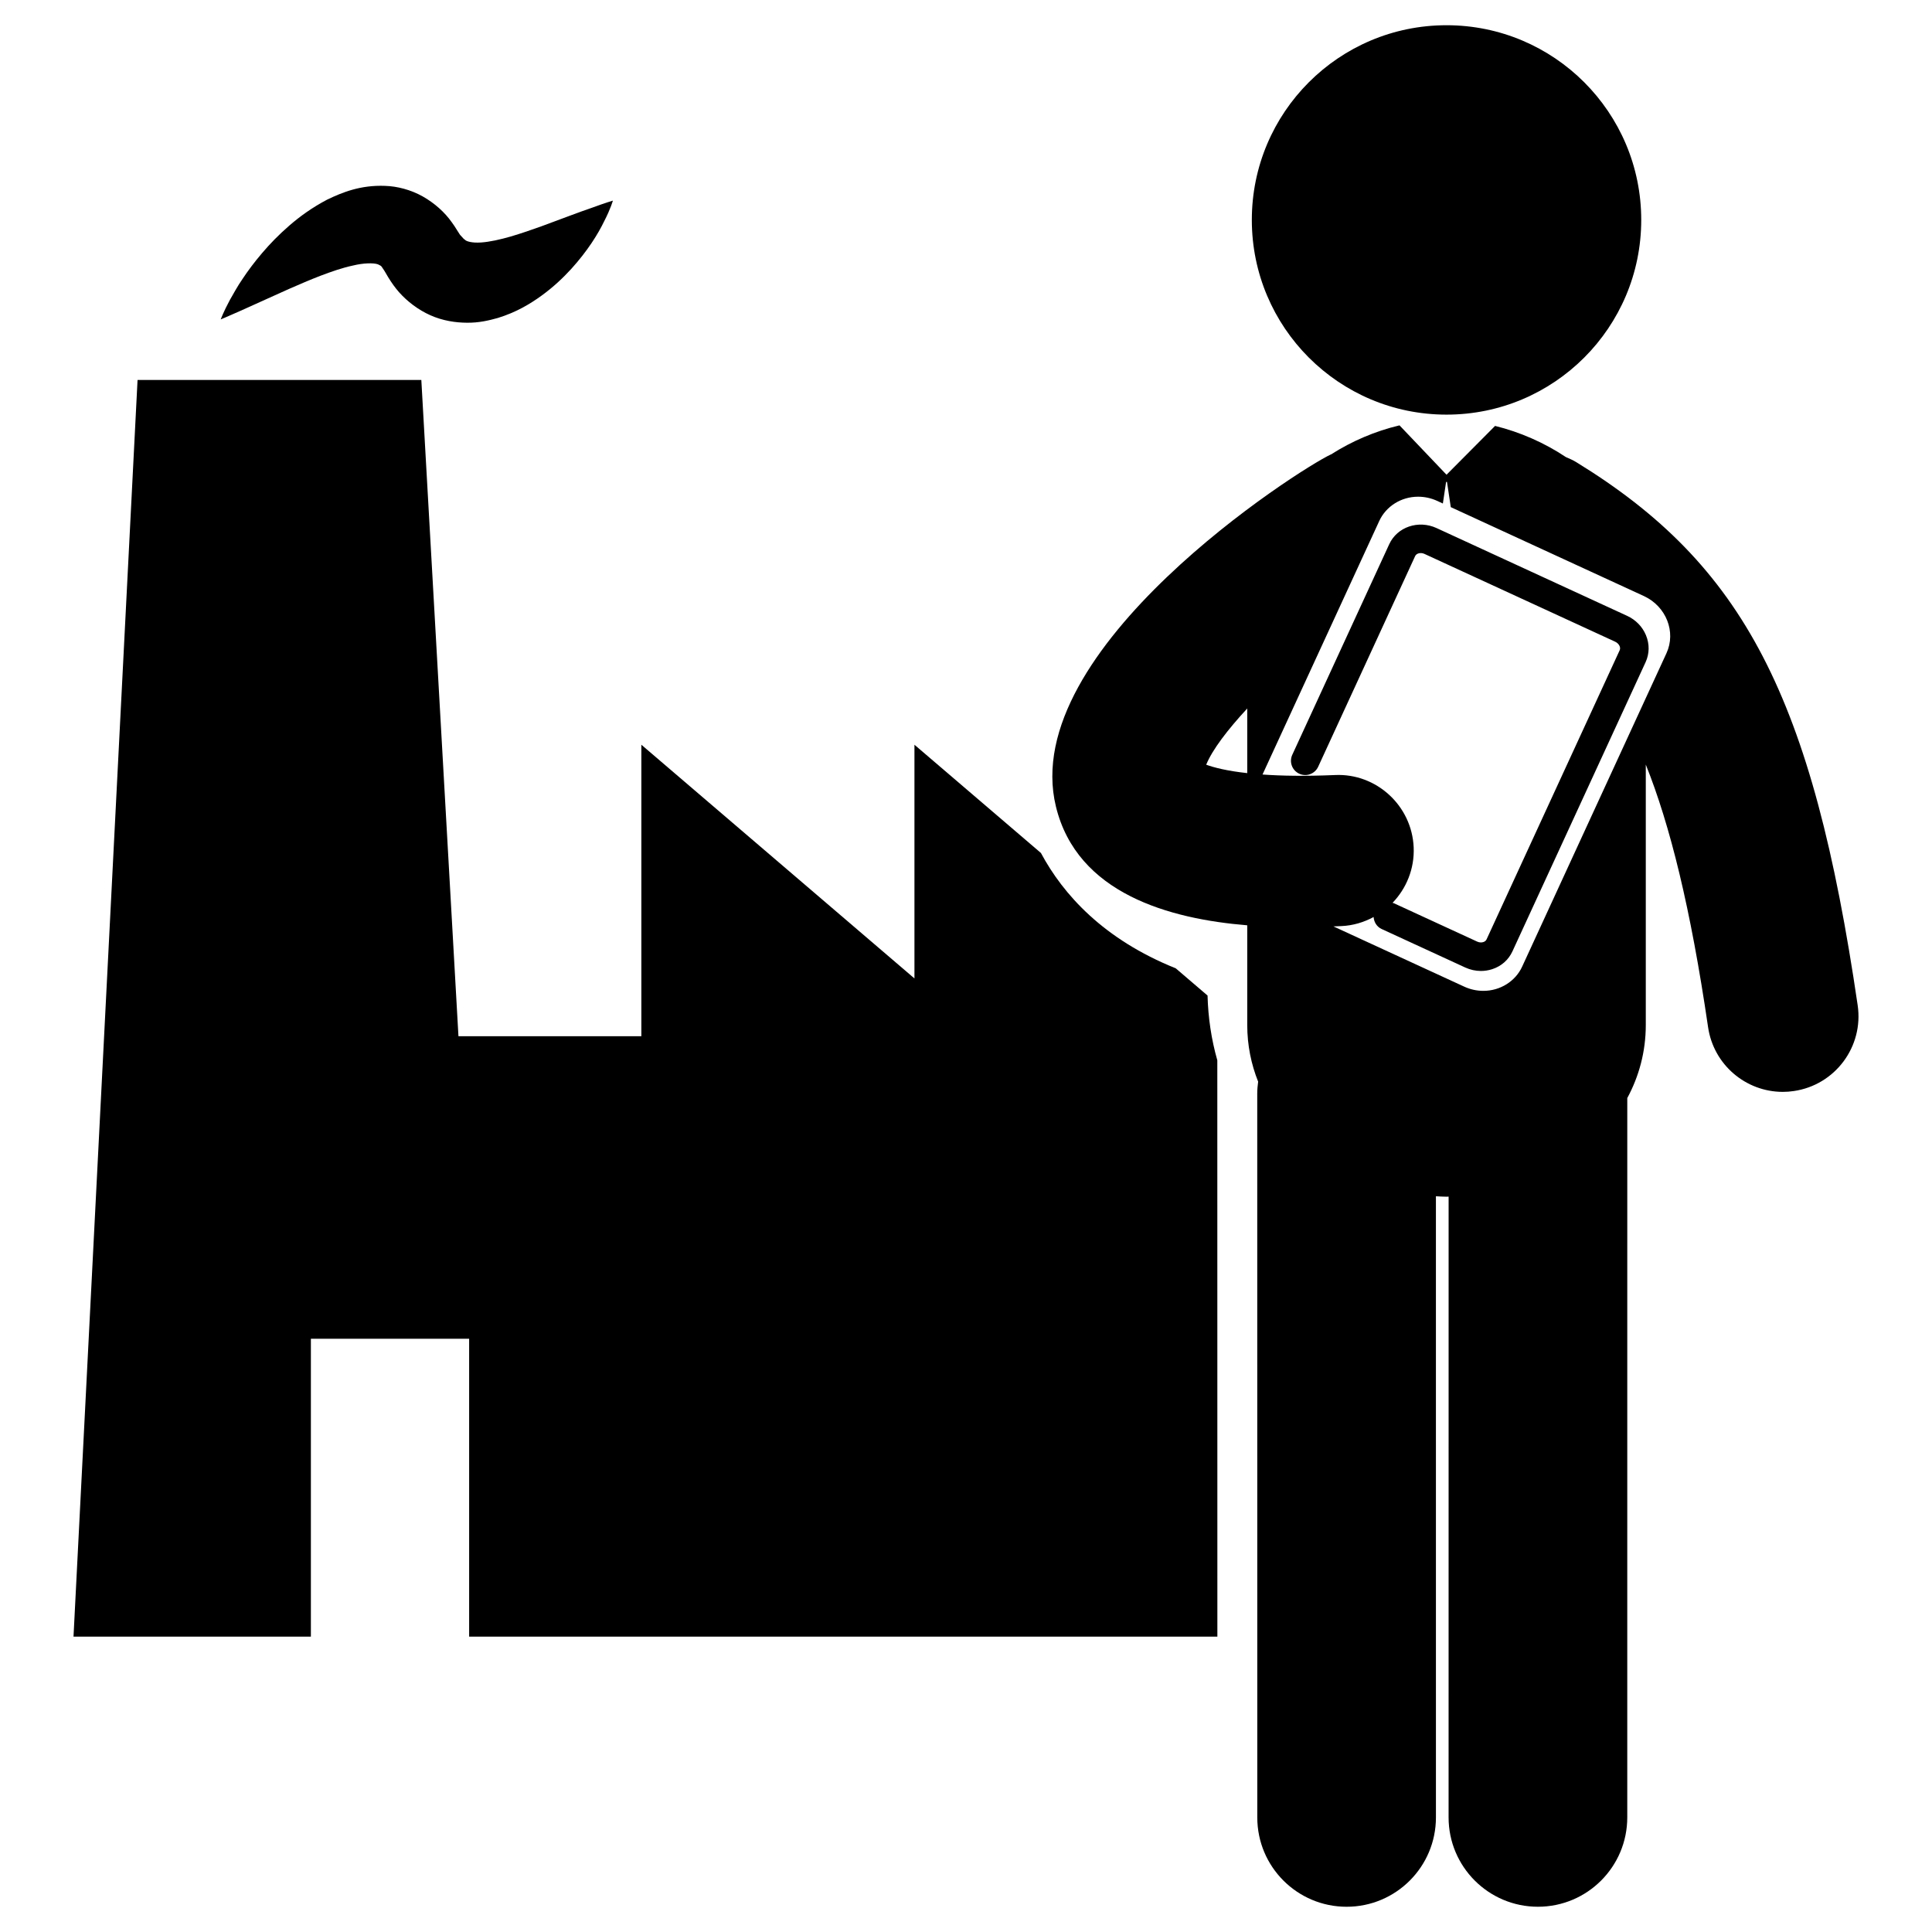
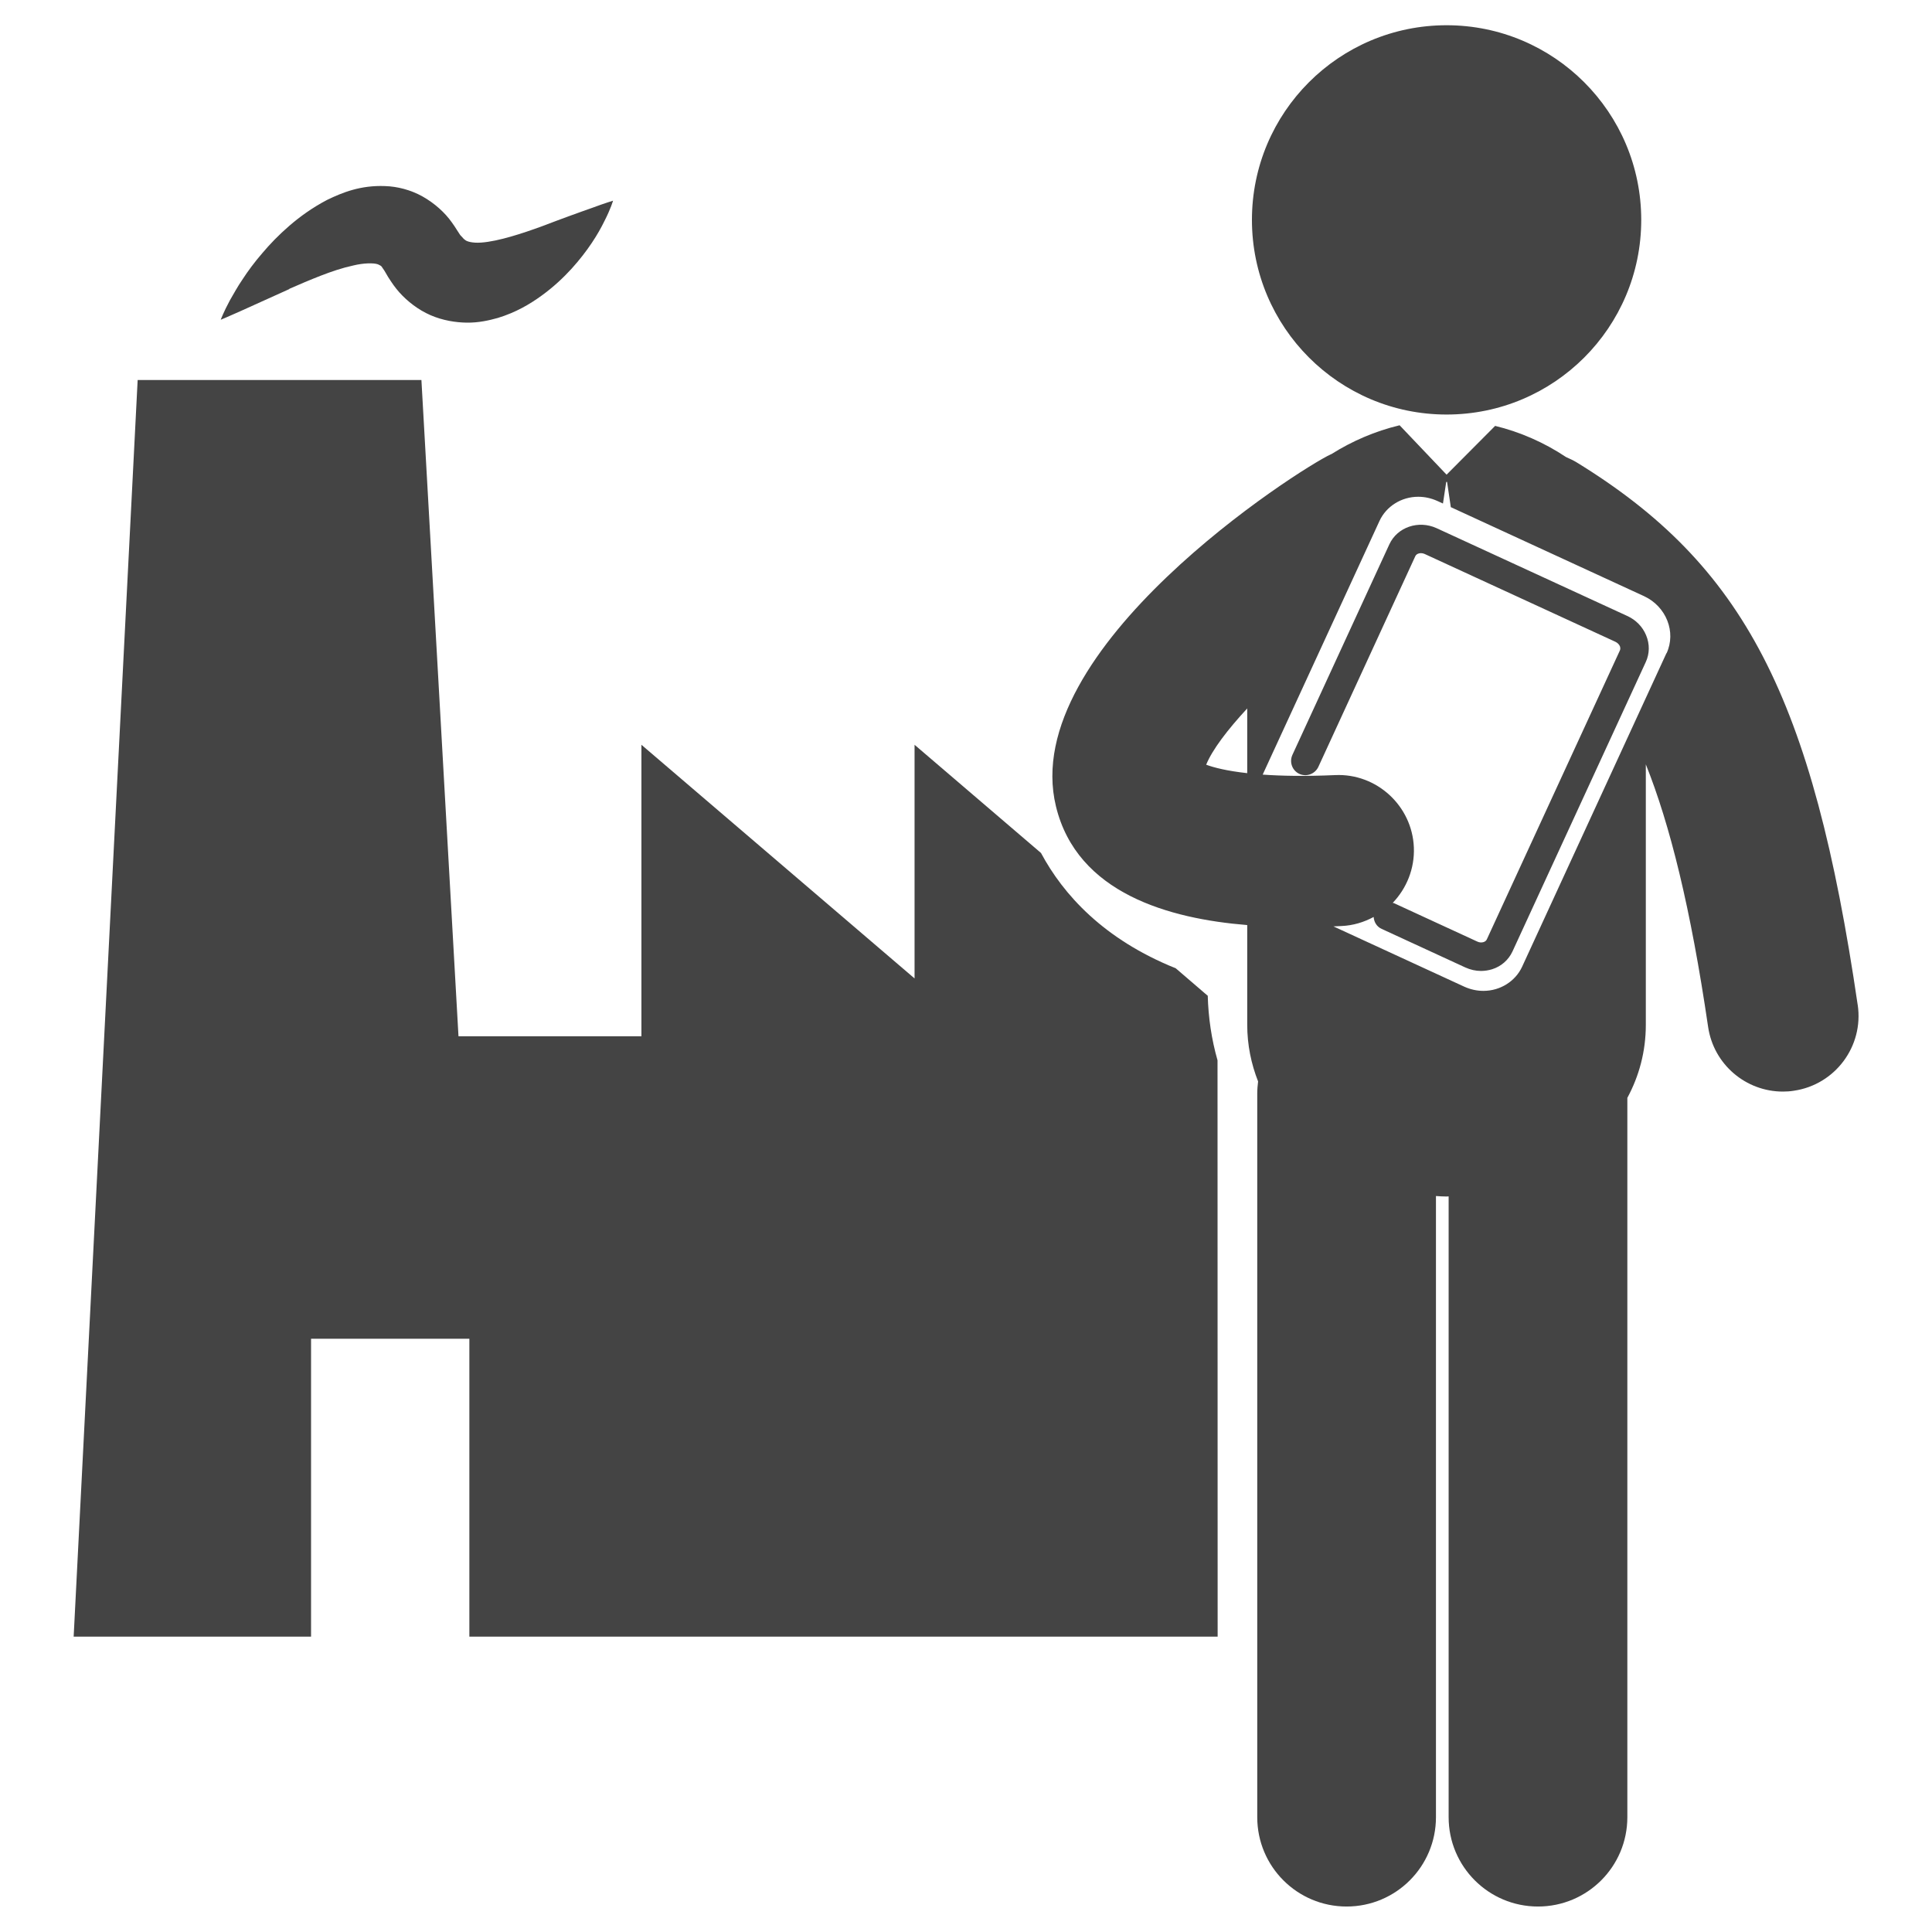
- <svg xmlns="http://www.w3.org/2000/svg" version="1.1" id="Layer_2" x="0px" y="0px" width="126px" height="126px" viewBox="0 0 126 126" enable-background="new 0 0 126 126" xml:space="preserve">
-   <g>
-     <circle cx="94.339" cy="14.343" r="12.698" />
-     <path d="M121.153,65.563c-2.947-20.103-7.412-28.714-18.37-35.433c-0.212-0.129-0.435-0.223-0.657-0.319   c-1.415-0.942-3.002-1.636-4.622-2.034l-3.165,3.184l-3.066-3.219c-0.01,0.001-0.022,0.003-0.032,0.007   c-1.547,0.369-3.064,1.013-4.433,1.886c-0.006,0.001-0.01,0.003-0.014,0.003c-2.061,0.961-20.434,12.671-17.929,22.964   c1.381,5.683,7.412,7.329,12.477,7.744v6.499c0,1.325,0.258,2.562,0.711,3.698c-0.035,0.258-0.059,0.518-0.059,0.781l0.003,47.206   c0,3.217,2.609,5.824,5.826,5.824c3.218,0,5.825-2.609,5.825-5.827l-0.001-40.51c0.23,0.012,0.461,0.029,0.692,0.029   c0.046,0,0.091-0.005,0.136-0.006l-0.002,40.486c0,3.218,2.609,5.827,5.827,5.827c3.218,0,5.826-2.609,5.826-5.827l0.001-46.913   c0.762-1.414,1.207-3.016,1.207-4.77v-16.98c1.578,3.938,2.924,9.347,4.063,17.13c0.361,2.453,2.465,4.216,4.873,4.216   c0.238,0,0.478-0.017,0.72-0.054C119.685,70.762,121.549,68.257,121.153,65.563z M81.342,50.421   c-1.35-0.147-2.188-0.372-2.677-0.548c0.401-0.982,1.401-2.288,2.677-3.667V50.421z M108.684,42.598l-9.413,20.443   c-0.44,0.959-1.433,1.58-2.529,1.58c-0.434,0-0.854-0.093-1.252-0.276l-8.527-3.927c0.181-0.005,0.356-0.013,0.516-0.021   c0.764-0.031,1.472-0.251,2.104-0.591c0.024,0.328,0.207,0.635,0.525,0.782l5.449,2.509c0.328,0.15,0.677,0.227,1.026,0.227   c0.245,0,0.489-0.038,0.727-0.114c0.599-0.192,1.07-0.606,1.327-1.164l8.684-18.86c0.256-0.558,0.265-1.185,0.021-1.767   c-0.231-0.553-0.667-0.999-1.226-1.256l-12.435-5.727c-1.182-0.539-2.562-0.069-3.078,1.054l-6.324,13.736   c-0.215,0.469-0.011,1.02,0.456,1.234c0.466,0.216,1.019,0.011,1.233-0.455l6.324-13.738c0.087-0.188,0.368-0.254,0.612-0.141   l12.434,5.725c0.133,0.062,0.237,0.165,0.289,0.287c0.027,0.067,0.051,0.166,0.005,0.268l-8.684,18.862   c-0.047,0.101-0.14,0.149-0.209,0.171c-0.126,0.043-0.27,0.03-0.403-0.031l-5.449-2.51c-0.022-0.009-0.046-0.008-0.069-0.017   c0.899-0.936,1.437-2.218,1.378-3.617c-0.114-2.72-2.435-4.845-5.133-4.718c-1.954,0.083-3.5,0.054-4.725-0.034l7.615-16.538   c0.443-0.96,1.435-1.58,2.53-1.58c0.433,0,0.854,0.092,1.254,0.276l0.363,0.168l0.21-1.407h0.059l0.247,1.643l12.598,5.801   C108.662,39.544,109.321,41.211,108.684,42.598z" />
-     <path d="M78.753,64.927l-2.075-1.776c-4.702-1.889-7.333-4.802-8.792-7.522l-8.248-7.059v15.241L41.827,48.569v19.01H29.899   l-2.421-42.8H8.971l-4.177,81.957h15.481V87.311h10.321v19.426h1.518h47.28L79.39,69.151   C78.998,67.776,78.792,66.361,78.753,64.927z" />
-     <path d="M18.867,18.835c0.642-0.28,1.325-0.578,2.032-0.85c0.705-0.267,1.432-0.523,2.123-0.668   c0.674-0.166,1.328-0.181,1.623-0.08c0.295,0.137,0.205,0.12,0.417,0.412c0.024,0.032,0.048,0.075,0.073,0.122l0.188,0.32   l0.147,0.231l0.188,0.275c0.122,0.159,0.233,0.313,0.37,0.464c0.534,0.6,1.245,1.146,2.042,1.5   c0.796,0.357,1.642,0.483,2.386,0.486c0.751,0.011,1.415-0.142,2.007-0.309c1.178-0.362,2.09-0.9,2.863-1.463   c0.772-0.561,1.402-1.16,1.935-1.743c1.06-1.171,1.743-2.273,2.144-3.106c0.42-0.812,0.566-1.342,0.566-1.342   s-0.525,0.155-1.354,0.461c-0.42,0.146-0.922,0.322-1.474,0.531c-0.54,0.2-1.148,0.427-1.812,0.674   c-0.647,0.233-1.333,0.471-2.018,0.673c-0.684,0.198-1.378,0.354-1.952,0.392c-0.586,0.037-0.941-0.075-1.029-0.169   c-0.061-0.041-0.117-0.087-0.212-0.204c-0.026-0.021-0.053-0.063-0.083-0.089l-0.016-0.02c-0.006-0.004-0.009,0.003-0.051-0.066   l-0.186-0.293c-0.096-0.159-0.201-0.318-0.32-0.478c-0.448-0.64-1.115-1.245-1.895-1.685c-0.785-0.44-1.668-0.665-2.457-0.689   c-1.593-0.062-2.783,0.42-3.773,0.896c-0.979,0.515-1.78,1.096-2.471,1.694c-0.69,0.6-1.277,1.204-1.775,1.793   c-0.501,0.586-0.918,1.149-1.263,1.667c-0.352,0.51-0.61,0.995-0.832,1.379c-0.425,0.788-0.603,1.28-0.603,1.28   s0.483-0.2,1.281-0.557C16.444,19.931,17.545,19.433,18.867,18.835z" />
-   </g>
+ <svg xmlns="http://www.w3.org/2000/svg" version="1.1" width="16" height="16" viewBox="0 0 16 16">
+   <path d="M13.592 1.821c0 0.891-0.722 1.612-1.612 1.612s-1.612-0.722-1.612-1.612c0-0.891 0.722-1.612 1.612-1.612s1.612 0.722 1.612 1.612z" fill="#444444" />
+   <path d="M15.385 8.325c-0.374-2.553-0.941-3.646-2.333-4.499-0.027-0.016-0.055-0.028-0.083-0.041-0.18-0.12-0.381-0.208-0.587-0.258l-0.402 0.404-0.389-0.409c-0.001 0-0.003 0-0.004 0.001-0.196 0.047-0.389 0.129-0.563 0.239-0.001 0-0.001 0-0.002 0-0.262 0.122-2.595 1.609-2.277 2.916 0.175 0.722 0.941 0.931 1.584 0.983v0.825c0 0.168 0.033 0.325 0.090 0.47-0.004 0.033-0.007 0.066-0.007 0.099l0 5.994c0 0.409 0.331 0.74 0.74 0.74s0.74-0.331 0.74-0.74l-0-5.144c0.029 0.002 0.059 0.004 0.088 0.004 0.006 0 0.012-0.001 0.017-0.001l-0 5.141c0 0.409 0.331 0.74 0.74 0.74s0.74-0.331 0.74-0.74l0-5.957c0.097-0.18 0.153-0.383 0.153-0.606v-2.156c0.2 0.5 0.371 1.187 0.516 2.175 0.046 0.311 0.313 0.535 0.619 0.535 0.030 0 0.061-0.002 0.091-0.007 0.342-0.050 0.579-0.368 0.529-0.71zM10.329 6.403c-0.171-0.019-0.278-0.047-0.34-0.070 0.051-0.125 0.178-0.291 0.34-0.466v0.535zM13.801 5.409l-1.195 2.596c-0.056 0.122-0.182 0.201-0.321 0.201-0.055 0-0.108-0.012-0.159-0.035l-1.083-0.499c0.023-0.001 0.045-0.002 0.066-0.003 0.097-0.004 0.187-0.032 0.267-0.075 0.003 0.042 0.026 0.081 0.067 0.099l0.692 0.319c0.042 0.019 0.086 0.029 0.13 0.029 0.031 0 0.062-0.005 0.092-0.014 0.076-0.024 0.136-0.077 0.169-0.148l1.103-2.395c0.033-0.071 0.034-0.15 0.003-0.224-0.029-0.070-0.085-0.127-0.156-0.159l-1.579-0.727c-0.15-0.068-0.325-0.009-0.391 0.134l-0.803 1.744c-0.027 0.060-0.001 0.13 0.058 0.157s0.129 0.001 0.157-0.058l0.803-1.745c0.011-0.024 0.047-0.032 0.078-0.018l1.579 0.727c0.017 0.008 0.030 0.021 0.037 0.036 0.003 0.009 0.006 0.021 0.001 0.034l-1.103 2.395c-0.006 0.013-0.018 0.019-0.027 0.022-0.016 0.005-0.034 0.004-0.051-0.004l-0.692-0.319c-0.003-0.001-0.006-0.001-0.009-0.002 0.114-0.119 0.182-0.282 0.175-0.459-0.014-0.345-0.309-0.615-0.652-0.599-0.248 0.011-0.444 0.007-0.6-0.004l0.967-2.1c0.056-0.122 0.182-0.201 0.321-0.201 0.055 0 0.108 0.012 0.159 0.035l0.046 0.021 0.027-0.179h0.007l0.031 0.209 1.6 0.737c0.184 0.085 0.268 0.297 0.187 0.473z" fill="#444444" />
+   <path d="M10 8.245l-0.263-0.226c-0.597-0.24-0.931-0.61-1.116-0.955l-1.047-0.896v1.935l-2.262-1.935v2.414h-1.515l-0.307-5.435h-2.35l-0.53 10.407h1.966v-2.467h1.311v2.467h6.197l-0.001-4.773c-0.050-0.175-0.076-0.354-0.081-0.536z" fill="#444444" />
+   <path d="M2.396 2.392c0.082-0.036 0.168-0.073 0.258-0.108s0.182-0.066 0.27-0.085c0.086-0.021 0.169-0.023 0.206-0.010 0.037 0.017 0.026 0.015 0.053 0.052 0.003 0.004 0.006 0.010 0.009 0.015l0.024 0.041 0.019 0.029 0.024 0.035c0.015 0.020 0.030 0.040 0.047 0.059 0.068 0.076 0.158 0.146 0.259 0.19s0.209 0.061 0.303 0.062c0.095 0.001 0.18-0.018 0.255-0.039 0.15-0.046 0.265-0.114 0.364-0.186s0.178-0.147 0.246-0.221c0.135-0.149 0.221-0.289 0.272-0.394 0.053-0.103 0.072-0.17 0.072-0.17s-0.067 0.020-0.172 0.059c-0.053 0.019-0.117 0.041-0.187 0.067-0.069 0.025-0.146 0.054-0.23 0.086-0.082 0.030-0.169 0.060-0.256 0.085s-0.175 0.045-0.248 0.050c-0.074 0.005-0.119-0.010-0.131-0.021-0.008-0.005-0.015-0.011-0.027-0.026-0.003-0.003-0.007-0.008-0.011-0.011l-0.002-0.003c-0.001-0.001-0.001 0-0.006-0.008l-0.024-0.037c-0.012-0.020-0.026-0.040-0.041-0.061-0.057-0.081-0.142-0.158-0.241-0.214s-0.212-0.084-0.312-0.087c-0.202-0.008-0.353 0.053-0.479 0.114-0.124 0.065-0.226 0.139-0.314 0.215s-0.162 0.153-0.225 0.228c-0.064 0.074-0.117 0.146-0.16 0.212-0.045 0.065-0.077 0.126-0.106 0.175-0.054 0.1-0.077 0.163-0.077 0.163s0.061-0.025 0.163-0.071c0.098-0.044 0.237-0.107 0.405-0.183z" fill="#444444" />
</svg>
